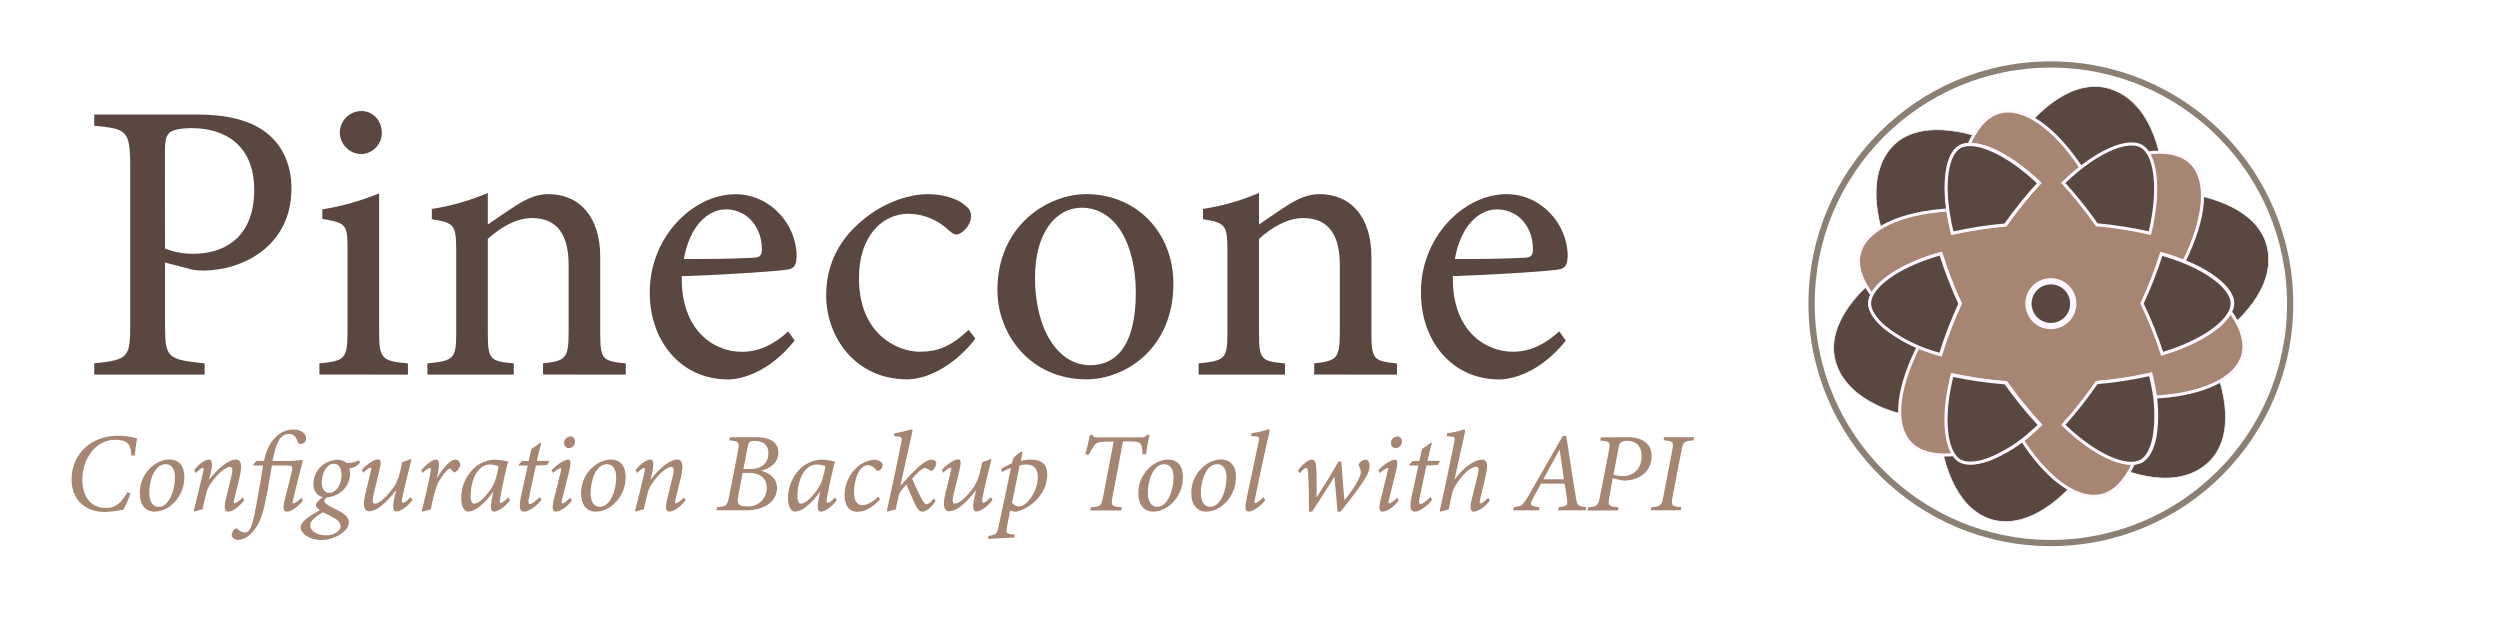
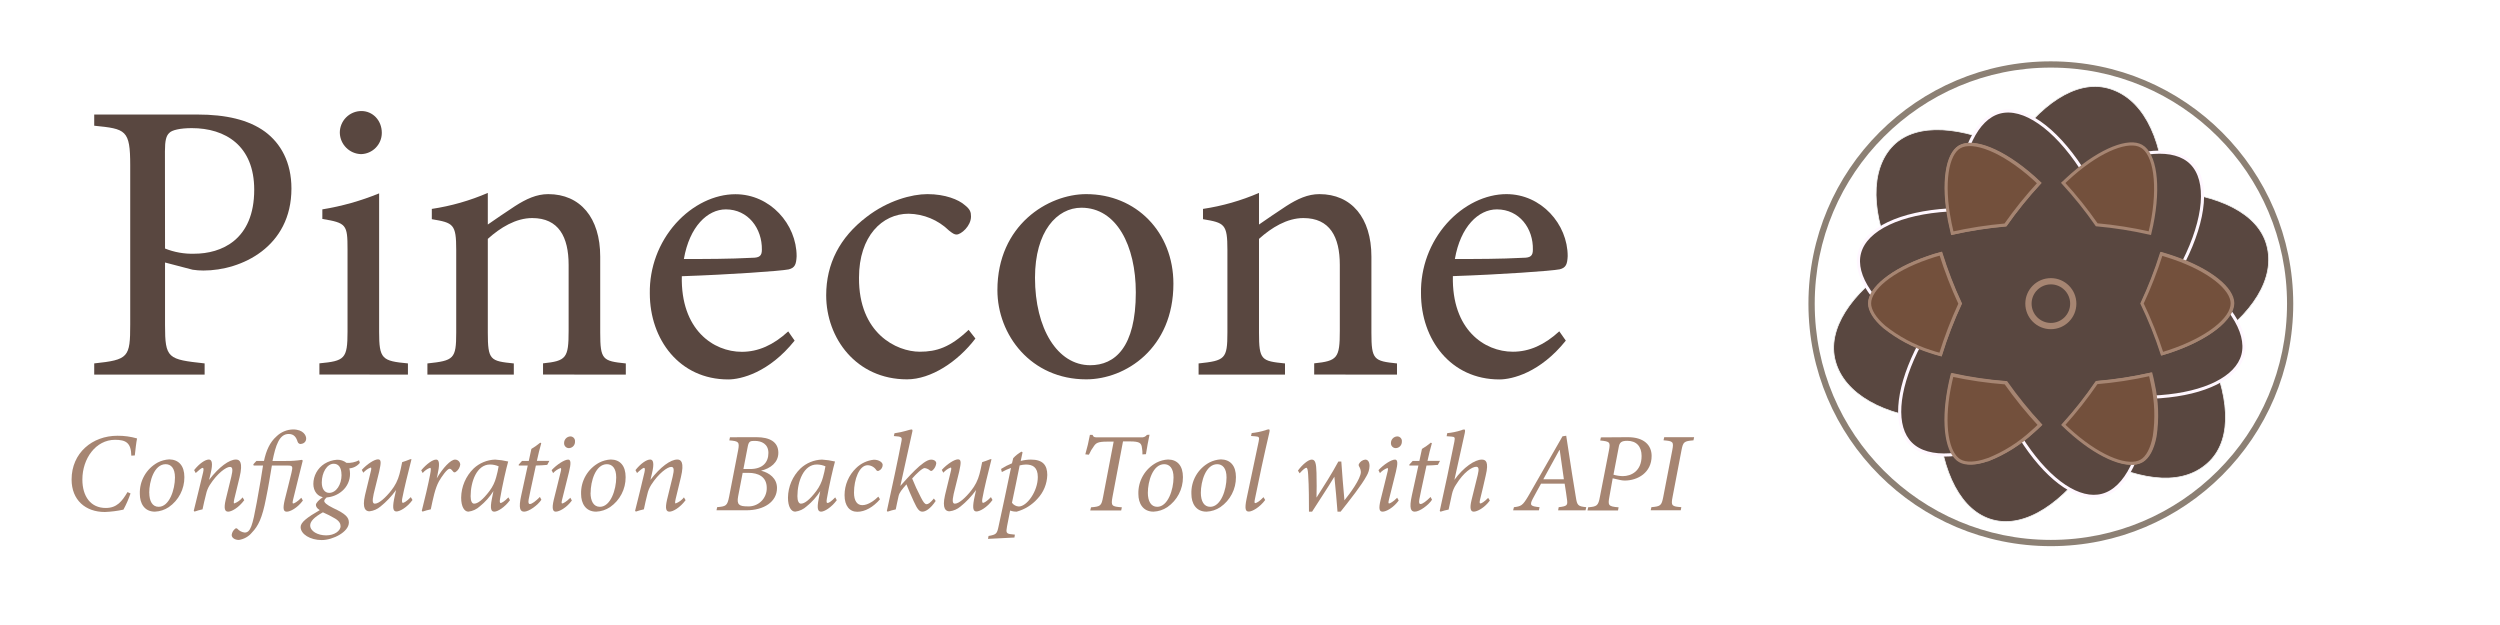
<svg xmlns="http://www.w3.org/2000/svg" viewBox="0 0 800 200">
  <defs>
-     <style>.cls-1{fill:#8c8074;}.cls-2,.cls-4,.cls-5{fill:#594740;}.cls-2{stroke:#f2f2f2;stroke-width:0.25px;}.cls-2,.cls-3,.cls-4{stroke-miterlimit:10;}.cls-3,.cls-7{fill:#a68572;}.cls-3,.cls-4{stroke:#fff7ff;}.cls-6{fill:#fff7ff;}</style>
+     <style>.cls-1{fill:#8c8074;}.cls-2,.cls-3,.cls-6{fill:#594740;}.cls-2{stroke:#f2f2f2;stroke-width:0.25px;}.cls-2,.cls-3,.cls-4{stroke-miterlimit:10;}.cls-3{stroke:#fff7ff;}.cls-4{fill:#73503c;stroke:#a68572;}.cls-5{fill:#a68572;}</style>
  </defs>
  <g id="Layer_7" data-name="Layer 7">
    <path class="cls-1" d="M656.28,21.63A75.57,75.57,0,1,1,580.71,97.2a75.56,75.56,0,0,1,75.57-75.57m0-2A77.57,77.57,0,1,0,733.84,97.2a77.65,77.65,0,0,0-77.56-77.57Z" />
    <path class="cls-2" d="M605.89,46.49c-7.63,7.63-7.31,22.22.43,38-14.16,9.46-21.76,20.92-19,31.06,2.8,10.43,15.3,17.64,32.82,18.82,1.28,17,7.4,29.26,17.55,32,10.43,2.78,22.61-5.38,32.39-20,16.29,8.2,29.21,9,37,1.23,7.45-7.45,6.44-21.38-1.17-37C721.11,100.53,728.2,89,725.36,78.47c-2.73-10.19-15.3-16.26-32.6-17.46-1.08-18.17-7.7-30-18.27-32.82-10.19-2.72-21.73,5.13-31.41,19.52C627.77,40.31,613.32,39.06,605.89,46.49Z" />
    <path class="cls-3" d="M671.3,54.15q-1.93.95-3.81,2c-.49-.82-1-1.62-1.52-2.42-8.43-12.81-18.42-19.93-26.12-17.86-7.38,2-12.23,12.46-13.23,26.92-.1,1.43-.16,2.86-.19,4.29-.95,0-1.9.06-2.86.11-15.3.91-26.46,6-28.52,13.71-2,7.39,4.69,16.82,16.72,24.91,1.19.8,2.41,1.57,3.64,2.31-.82,1.48-1.59,2.94-2.28,4.37-6.19,12.82-7.07,24.08-1.68,29.47,5.56,5.57,17.66,4.63,30.95-1.89,1.07-.53,2.14-1.08,3.18-1.67q1.2,2,2.5,3.92c8,11.76,17.33,18.15,24.69,16.17,7.6-2,12.84-13,13.83-27.75.08-1.16.12-2.37.14-3.6,1.55,0,3.1-.1,4.65-.21,14.19-1.06,24.38-6,26.34-13.31,2-7.6-4.84-17.6-17.14-25.84-.93-.63-1.92-1.25-2.93-1.86q.6-1.09,1.14-2.19c6.89-13.7,8.07-25.91,2.43-31.55-5.41-5.41-16.9-4.37-29.93,2Z" />
    <path class="cls-4" d="M694.17,112.46c-.69.23-1.41.46-2.13.67a127.54,127.54,0,0,0-6.43-16.08,129.42,129.42,0,0,0,6.18-15.85c1.3.37,2.56.77,3.77,1.19,11.75,4,18.92,10,18.92,14.63,0,4.91-7.74,11.28-20.31,15.44ZM689,122.8a45.8,45.8,0,0,1,.62,16.76c-.76,4.07-2.28,6.79-4.16,7.88-4,2.31-12.56-.7-21.79-8.64q-1.59-1.37-3.19-2.91a127,127,0,0,0,10.64-13.51,128.4,128.4,0,0,0,17.2-2.65c.26,1,.49,2.07.68,3.07ZM636.22,147c-3.91,1.38-7,1.42-8.91.33-4-2.31-5.67-11.23-3.4-23.19.27-1.41.58-2.81.93-4.21A127.78,127.78,0,0,0,642,122.45a133,133,0,0,0,10.9,13.46c-.79.76-1.59,1.51-2.42,2.23a45.86,45.86,0,0,1-14.21,8.9ZM617.9,112.43a45.75,45.75,0,0,1-14.8-7.86c-3.15-2.7-4.74-5.38-4.74-7.55,0-4.62,6.89-10.52,18.39-14.53,1.44-.5,2.9-1,4.37-1.37a129.53,129.53,0,0,0,6.18,16A132.91,132.91,0,0,0,621,113.42C620,113.11,618.94,112.79,617.9,112.43ZM624,70.64c-2.38-12.19-.8-21.39,3.19-23.7,4.25-2.46,13.64,1.05,23.54,9.84.63.56,1.27,1.15,1.91,1.76a129.81,129.81,0,0,0-10.82,13.38,131.87,131.87,0,0,0-16.94,2.64c-.33-1.3-.62-2.61-.88-3.92Zm61.28-23.86c4.26,2.45,5.91,12.34,3.24,25.31q-.27,1.26-.57,2.52a130.63,130.63,0,0,0-17-2.68,127.28,127.28,0,0,0-10.73-13.4c1-.91,1.92-1.81,2.92-2.67,9.37-8.16,18.13-11.38,22.12-9.08Z" />
    <path class="cls-4" d="M694,112.54q-1,.34-2.13.66a128.75,128.75,0,0,0-6.43-16.08,129.42,129.42,0,0,0,6.18-15.85c1.29.38,2.55.77,3.77,1.19,11.75,4,18.92,10,18.92,14.63,0,4.91-7.74,11.28-20.31,15.45Zm-5.22,10.33a45.77,45.77,0,0,1,.61,16.76c-.75,4.07-2.27,6.79-4.15,7.88-4,2.32-12.56-.69-21.79-8.64q-1.59-1.37-3.19-2.91a128.29,128.29,0,0,0,10.64-13.51,126.81,126.81,0,0,0,17.2-2.65c.25,1,.48,2.07.68,3.07Zm-52.73,24.24c-3.91,1.38-7,1.42-8.91.34-4-2.31-5.67-11.23-3.4-23.19.27-1.42.58-2.82.93-4.22a127.78,127.78,0,0,0,17.11,2.48A130.61,130.61,0,0,0,652.71,136c-.79.77-1.59,1.51-2.42,2.23a46,46,0,0,1-14.21,8.9Zm-18.32-34.6A46.11,46.11,0,0,1,603,104.64c-3.15-2.7-4.74-5.37-4.74-7.55,0-4.62,6.9-10.52,18.39-14.53,1.45-.5,2.9-1,4.37-1.37a130.63,130.63,0,0,0,6.19,16,131.31,131.31,0,0,0-6.26,16.27C619.84,113.19,618.8,112.86,617.76,112.51Zm6.14-41.79c-2.38-12.2-.8-21.4,3.19-23.71,4.25-2.45,13.64,1.05,23.54,9.84.63.56,1.27,1.15,1.9,1.76A128.85,128.85,0,0,0,641.72,72a132.35,132.35,0,0,0-17,2.63c-.32-1.3-.61-2.6-.87-3.91Z" />
-     <circle class="cls-5" cx="656.28" cy="97.2" r="7.17" />
-     <path class="cls-6" d="M656.28,91a6.17,6.17,0,1,1-6.17,6.17A6.17,6.17,0,0,1,656.28,91m0-2a8.17,8.17,0,1,0,8.16,8.17A8.17,8.17,0,0,0,656.28,89Z" />
-     <path class="cls-5" d="M63.17,36.65c9.09,0,16.39,1.66,21.64,5.5,5,3.71,8.45,9.73,8.45,18.18,0,18.69-16,26.24-28.16,26.24a22.21,22.21,0,0,1-3.46-.26L52.81,84v20c0,10.75.89,11,12.67,12.29v3.58H30.15v-3.58c11-1.16,11.52-1.93,11.52-12.55V52.9c0-11.39-1.41-11.65-11.52-12.67V36.65ZM52.81,79.53a23.18,23.18,0,0,0,9.34,1.66c8.58,0,19.2-4.35,19.2-20.48,0-14.08-9.21-19.71-20-19.71-3.71,0-6.4.64-7.17,1.53-1,.9-1.4,2.44-1.4,5.89Z" />
-     <path class="cls-5" d="M102.21,119.85v-3.58c8.07-.77,9-1.41,9-10.12V79.78c0-7.93-.38-8.44-8.06-9.72V67a83.35,83.35,0,0,0,18.17-5.12v44.29c0,8.71.9,9.35,9.22,10.12v3.58Zm13.31-70.53a7,7,0,0,1-6.78-6.79,6.92,6.92,0,0,1,6.91-7c3.59,0,6.53,2.95,6.53,7A6.8,6.8,0,0,1,115.52,49.32Z" />
-     <path class="cls-5" d="M173.77,119.85v-3.58c7.42-.77,8.19-1.67,8.19-10.37V84.78c0-9-3.2-15-11.65-15-5.25,0-10.24,3.07-14.21,6.66v30c0,8.83.77,9.09,8.32,9.86v3.58H136.77v-3.58c8.45-.9,9.22-1.41,9.22-9.86V80c0-8.32-.9-8.7-7.81-9.86V66.85a72.2,72.2,0,0,0,17.92-5.12V71.85c2.56-1.79,5.38-3.71,8.7-5.89,3.59-2.31,6.92-3.84,10.63-3.84,10.24,0,16.64,7.55,16.64,20v24.32c0,8.7.77,9.09,8.19,9.86v3.58Z" />
-     <path class="cls-5" d="M254.28,109c-8.2,10.24-17.16,12.42-21.25,12.42-15.62,0-25.09-12.81-25.09-27.53a32.88,32.88,0,0,1,8.32-22.4c5.38-6,12.42-9.34,19.07-9.34,11.14,0,19.59,9.6,19.59,19.84-.13,2.56-.51,3.71-2.56,4.22-2.56.52-19,1.67-34.18,2.18-.38,17.15,10.11,24.19,19.2,24.19,5.25,0,10.11-2.17,14.85-6.53Zm-22-42c-5.89,0-11.65,5.51-13.44,15.88,7.17,0,14.34,0,21.89-.39,2.3,0,3.07-.64,3.07-2.56C243.91,73.13,239.43,67,232.26,67Z" />
-     <path class="cls-5" d="M312.13,108.33c-5.63,7.42-14.21,13.06-21.89,13.06-16.25,0-25.86-13.19-25.86-26.89,0-10.11,4.36-18.56,12.93-25.08,6.79-5.25,14.47-7.3,19.46-7.3,5.76,0,10,1.79,11.9,3.46,1.8,1.4,2.05,2.3,2.05,3.71,0,3.07-3.2,5.76-4.61,5.76-.64,0-1.15-.26-2.43-1.28a19,19,0,0,0-12.93-5.38c-8.44,0-15.87,7.17-15.87,20.48-.13,17.8,12,23.68,19.46,23.68,5.37,0,9.73-1.41,15.62-7Z" />
-     <path class="cls-5" d="M347.58,62.12c16,0,27.91,12.16,27.91,28.67,0,20.74-15.36,30.6-27.91,30.6-17.66,0-28.41-14.21-28.41-28.55C319.17,72,335.42,62.12,347.58,62.12Zm-1.53,4.35c-7.81,0-14.85,7.55-14.85,22.4,0,16.26,7.17,28,17.67,28,7.93,0,14.59-5.77,14.59-23.3C363.46,78.63,357.31,66.47,346.05,66.47Z" />
-     <path class="cls-5" d="M420.54,119.85v-3.58c7.43-.77,8.2-1.67,8.2-10.37V84.78c0-9-3.2-15-11.65-15-5.25,0-10.24,3.07-14.21,6.66v30c0,8.83.77,9.09,8.32,9.86v3.58H383.55v-3.58c8.45-.9,9.22-1.41,9.22-9.86V80c0-8.32-.9-8.7-7.81-9.86V66.85a72.2,72.2,0,0,0,17.92-5.12V71.85c2.56-1.79,5.38-3.71,8.7-5.89,3.59-2.31,6.92-3.84,10.63-3.84,10.24,0,16.64,7.55,16.64,20v24.32c0,8.7.77,9.09,8.19,9.86v3.58Z" />
-     <path class="cls-5" d="M501.06,109c-8.2,10.24-17.16,12.42-21.25,12.42-15.62,0-25.09-12.81-25.09-27.53A32.88,32.88,0,0,1,463,71.46c5.38-6,12.42-9.34,19.07-9.34,11.14,0,19.59,9.6,19.59,19.84-.13,2.56-.52,3.71-2.56,4.22-2.56.52-18.95,1.67-34.18,2.18-.38,17.15,10.11,24.19,19.2,24.19,5.25,0,10.11-2.17,14.85-6.53ZM479,67c-5.89,0-11.65,5.51-13.44,15.88,7.17,0,14.34,0,21.89-.39,2.3,0,3.07-.64,3.07-2.56C490.69,73.13,486.21,67,479,67Z" />
-     <path class="cls-7" d="M41.77,157.9a33.62,33.62,0,0,1-2.27,5.18,34,34,0,0,1-5.94.76c-6.19,0-10.65-3.81-10.65-10.4,0-8.5,6.62-14,14.68-14a21.8,21.8,0,0,1,6.27.86c-.26,1.23-.54,3.64-.72,5.44l-1.12.07c-.07-4.21-1.84-5.07-5.22-5.07-6.15,0-10.44,6-10.44,12.7,0,5.44,2.67,9.11,7.49,9.11,3.53,0,5.18-2.09,6.95-5.08Z" />
-     <path class="cls-7" d="M59,152.68a11.56,11.56,0,0,1-5,9.61,8.67,8.67,0,0,1-4.43,1.44c-3.42,0-4.82-2.73-4.82-5.61A11,11,0,0,1,50.48,148a9.11,9.11,0,0,1,3.71-1C57.21,147.07,59,149.05,59,152.68Zm-11.23,5c0,2.7,1,4.5,3,4.5,3.42,0,5.22-5.51,5.22-9.39,0-3-1.29-4.25-3-4.25C49.33,148.58,47.75,154,47.75,157.72Z" />
-     <path class="cls-7" d="M78.16,160.06c-1.9,2.52-4.1,3.67-5.14,3.67s-1.48-.86-.8-3.81c.65-2.56,1.26-5.11,1.8-7.38s.44-3.13-.46-3.13c-1.19,0-4,2-6.41,5.76a8.93,8.93,0,0,0-1.22,3c-.36,1.4-.83,3.35-1.12,4.82a19,19,0,0,0-2.56.72l-.25-.25c1-3.92,2-8.31,3-12.31.26-1.12.11-1.44-.18-1.44s-1.29.79-2.19,1.66l-.51-.94c1.66-2.09,3.53-3.38,4.72-3.38,1,0,1.33,1.26.58,4.39l-.51,2.12c3.2-4.17,6.44-6.51,8.6-6.51,1.19,0,2.31.82,1.16,5.65-.47,2-1.16,4.75-1.7,7-.21,1-.21,1.4,0,1.4a6,6,0,0,0,2.66-1.94Z" />
-     <path class="cls-7" d="M84.47,147.5c.72-3.38,1.9-6,4-7.85a7.81,7.81,0,0,1,5.29-2.23c3.35,0,4.21,2,4.21,2.84A1.66,1.66,0,0,1,96.6,142a1,1,0,0,1-1.37-.65c-.43-1.4-1.15-2.48-2.85-2.48-3,0-4.17,3.6-5.18,8.64h4.28a30.72,30.72,0,0,0,5.15-.36l.25.25c-.68,2.59-2.41,9.79-3.06,12.35-.25,1-.25,1.37,0,1.37s1.34-.51,2.6-1.84l.5.9c-1.8,2.41-4.07,3.56-5.15,3.56s-1.33-.93-.65-3.81c.58-2.38,1.48-5.76,2.16-8.68.47-1.94.33-2.27-1-2.27H87c-.69,4-1,6.27-1.88,10.52-1.22,6.37-2.52,8.85-4.46,10.87a6.68,6.68,0,0,1-4.21,2.41c-1.33,0-2.31-.69-2.31-1.59a2.92,2.92,0,0,1,1.12-2,.49.49,0,0,1,.68,0,3.8,3.8,0,0,0,2.34,1.23c1.91,0,2.52-2.23,3.89-9.68,1-5.48,1.59-9,2-11.78h-3l-.11-.39,1-1.08Z" />
-     <path class="cls-7" d="M104.7,159c-.58.54-.94.89-.94,1.33s.72,1.22,2.88,2.26c4,1.84,5,3,5,4.61,0,3-5.08,5.62-8.71,5.62s-6.73-1.87-6.73-4.18c0-1.51,2.12-3.09,6.12-5.4-.94-.57-1.26-1.22-1.23-1.73s.87-1.58,2.49-2.59Zm4.28,9.39c0-.76-.32-1.58-1.73-2.45a35.92,35.92,0,0,0-3.92-2c-2.84,1.58-4.07,2.92-4.07,4.18,0,1.87,2.41,3.2,5.11,3.2S109,169.82,109,168.34Zm-8.71-13.5a7.7,7.7,0,0,1,3.56-6.48,8.58,8.58,0,0,1,4-1.29,4.69,4.69,0,0,1,3.06,1,7.81,7.81,0,0,0,4-.83l.26.83a4.84,4.84,0,0,1-3.35,1.76,7.37,7.37,0,0,1,.21,1.66,7.2,7.2,0,0,1-2.52,5.58,8.56,8.56,0,0,1-5.43,2.08C101.57,159.09,100.27,157.11,100.27,154.84Zm9-3c0-2.23-.9-3.49-2.48-3.49-2.12,0-3.82,2.77-3.82,6,0,2.16,1,3.32,2.38,3.32C107.58,157.69,109.3,155.13,109.3,151.89Z" />
-     <path class="cls-7" d="M132,160c-1.77,2.44-4.11,3.67-5.11,3.67s-1.37-.87-.8-3.86c.29-1.36.47-2.15.65-3a26.64,26.64,0,0,1-5,5.29,6.59,6.59,0,0,1-3.49,1.52c-1.16,0-2.45-.76-1.44-5.19.54-2.23,1.18-4.89,1.8-7.41.28-1.08.25-1.41,0-1.41a5.9,5.9,0,0,0-2.34,1.66l-.5-.9c1.73-1.91,4.06-3.38,5.18-3.38s1,1.11.4,3.88c-.62,2.38-1.26,5-1.77,7.17-.54,2.45-.32,3.13.4,3.13,1.26,0,3.38-1.87,5.22-4.21a14,14,0,0,0,2.63-5.22c.21-.83.57-2.31.86-3.85.72-.22,1.84-.62,2.59-.94h.4c-1.08,4.18-2.41,9.65-3,12.74-.11.87,0,1.23.25,1.23s1.19-.43,2.52-1.84Z" />
-     <path class="cls-7" d="M134.79,150.49c1.8-2.13,3.71-3.42,4.75-3.42,1.23,0,1.12,1.9.44,5l-.22,1c1.94-3.31,4.43-6,5.87-6a1.67,1.67,0,0,1,1.65,1.62,3.39,3.39,0,0,1-1.4,2.3c-.32.22-.61.22-.79,0-.4-.43-.76-1-1.19-1-.83,0-2.59,2.55-3.42,4-1.26,2.27-1.91,5.58-2.63,9a21.58,21.58,0,0,0-2.63.72l-.25-.25c.87-3.31,2.13-8.78,2.63-11.41.4-2,.29-2.34,0-2.34a5.42,5.42,0,0,0-2.34,1.66Z" />
-     <path class="cls-7" d="M163.19,160.06c-1.76,2.38-4,3.67-5,3.67s-1.44-.82-.79-4.1l.5-2.48a19.92,19.92,0,0,1-4.32,4.85,6.57,6.57,0,0,1-3.7,1.73c-1.26,0-2.31-1.55-2.31-4.46a13.28,13.28,0,0,1,4-9.36,10.54,10.54,0,0,1,6.87-2.84,24.31,24.31,0,0,1,4.18.61c-.65,2.27-1.91,7.81-2.59,11.88-.18,1-.11,1.4.18,1.4s1.19-.47,2.48-1.8Zm-6.51-3a12.6,12.6,0,0,0,2.09-4.32,31.88,31.88,0,0,0,.79-3.52,7.05,7.05,0,0,0-2.74-.58c-4.24,0-6.22,5.47-6.22,10.15,0,1.44.39,2.38,1.11,2.38C152.83,161.18,154.41,160.06,156.68,157.07Z" />
-     <path class="cls-7" d="M175.11,148.76c-.72.07-2.55.21-3.63.21-1.62,7.49-2.13,9.8-2.31,10.87s0,1.45.36,1.45c.72,0,1.91-.94,3.24-2.27l.47.9c-1.15,1.76-4,3.81-5.51,3.81-1.26,0-1.87-1-.93-5.22l2.08-9.54H166v-.32l1.05-1.15h2.16l.83-3.85a22.29,22.29,0,0,0,2.84-2l.32.18c-.43,1.44-1,3.78-1.4,5.65h4Z" />
-     <path class="cls-7" d="M183,160.17c-1.8,2.41-4.07,3.56-5.15,3.56-.93,0-1.33-.93-.64-3.81.57-2.38,1.58-6.23,2.26-9.15.15-.68.11-1-.1-1a6.27,6.27,0,0,0-2.38,1.62l-.47-.94c1.69-1.84,4.14-3.38,5.29-3.38.9,0,.94,1.22.29,3.88s-1.55,6.23-2.19,8.79c-.26,1-.26,1.37,0,1.37s1.33-.51,2.59-1.84Zm1-18.86a2,2,0,0,1-1.91,2.09,1.54,1.54,0,0,1-1.58-1.62,2.1,2.1,0,0,1,2-2.13A1.49,1.49,0,0,1,184,141.31Z" />
-     <path class="cls-7" d="M200.2,152.68a11.53,11.53,0,0,1-5,9.61,8.64,8.64,0,0,1-4.43,1.44c-3.42,0-4.82-2.73-4.82-5.61a11,11,0,0,1,5.8-10.08,9.06,9.06,0,0,1,3.7-1C198.44,147.07,200.2,149.05,200.2,152.68Zm-11.23,5c0,2.7,1,4.5,3,4.5,3.42,0,5.22-5.51,5.22-9.39,0-3-1.3-4.25-3-4.25C190.56,148.58,189,154,189,157.72Z" />
-     <path class="cls-7" d="M219.39,160.06c-1.91,2.52-4.1,3.67-5.15,3.67s-1.47-.86-.79-3.81c.65-2.56,1.26-5.11,1.8-7.38s.43-3.13-.47-3.13c-1.19,0-4,2-6.41,5.76a9.36,9.36,0,0,0-1.22,3c-.36,1.4-.83,3.35-1.11,4.82a18.54,18.54,0,0,0-2.56.72l-.25-.25c1-3.92,2.05-8.31,3-12.31.25-1.12.11-1.44-.18-1.44s-1.3.79-2.2,1.66l-.5-.94c1.66-2.09,3.53-3.38,4.72-3.38,1,0,1.33,1.26.57,4.39l-.5,2.12c3.2-4.17,6.44-6.51,8.6-6.51,1.19,0,2.3.82,1.15,5.65-.47,2-1.15,4.75-1.69,7-.22,1-.22,1.4,0,1.4a6,6,0,0,0,2.66-1.94Z" />
-     <path class="cls-7" d="M242.07,139.9c4.21,0,7,1.48,7,5,0,3.06-2.48,5-5.54,5.72,2.66.65,5.11,2.45,5.11,5.54,0,4.43-4.21,7.13-9.79,7.13h-9.57l.21-1c2.84-.25,3.24-.43,3.82-3.31l2.91-15c.47-2.59.11-2.81-2.84-3.06l.21-1Zm-5.87,18.94c-.5,2.66.36,3.2,3,3.2a5.8,5.8,0,0,0,6.16-5.9c0-3.64-2.78-4.83-5.87-4.83h-1.84Zm3.82-8.75c4.14,0,5.87-2.23,5.87-5.15s-2.27-3.85-4.29-3.85c-1.44,0-2,0-2.34,1.91l-1.37,7.09Z" />
-     <path class="cls-7" d="M267.77,160.06c-1.76,2.38-4,3.67-5,3.67s-1.44-.82-.79-4.1l.5-2.48a19.92,19.92,0,0,1-4.32,4.85,6.57,6.57,0,0,1-3.71,1.73c-1.26,0-2.3-1.55-2.3-4.46a13.28,13.28,0,0,1,4-9.36,10.54,10.54,0,0,1,6.87-2.84,24.31,24.31,0,0,1,4.18.61c-.65,2.27-1.91,7.81-2.6,11.88-.17,1-.1,1.4.18,1.4.44,0,1.19-.47,2.49-1.8Zm-6.51-3a12.79,12.79,0,0,0,2.09-4.32,31.88,31.88,0,0,0,.79-3.52,7.1,7.1,0,0,0-2.74-.58c-4.25,0-6.23,5.47-6.23,10.15,0,1.44.4,2.38,1.12,2.38C257.41,161.18,259,160.06,261.26,157.07Z" />
-     <path class="cls-7" d="M281.6,159.77c-2.2,2.52-4.79,4-7.27,4s-4.07-1.9-4.07-5.32a12,12,0,0,1,3.67-8.64,9.49,9.49,0,0,1,5.72-2.7c1.59,0,2.78.82,2.81,1.65a2.06,2.06,0,0,1-1.22,1.87.61.61,0,0,1-.83-.21,3.41,3.41,0,0,0-2.74-1.55c-2.73,0-4.39,4.54-4.39,8.78,0,2.63,1,4,2.67,4,1.9,0,4-1.62,5.11-2.73Z" />
-     <path class="cls-7" d="M299.42,160.31c-1.77,2.63-3.32,3.42-4.25,3.42s-1.58-.65-2.81-3.38c-.83-1.84-1.65-3.71-2.3-5.36-1.48,1.69-2.27,2.62-2.52,3.78-.4,1.65-.58,2.77-.9,4.24a19,19,0,0,0-2.59.72l-.26-.21c1.52-6.91,3.75-17.32,4.68-22.32.22-1.26.18-1.51-2.44-1.66l.21-.9c2.92-.39,4.93-1.22,5.4-1.22s.4.36.22,1.08c-1.08,4.75-2.52,11.45-3.75,17,2-2.2,7.24-8.42,9.83-8.42,1,0,1.66.5,1.66,1.18a3.54,3.54,0,0,1-1.08,2.16c-.4.33-.58.36-.9.15a3.25,3.25,0,0,0-1.73-.79c-.79,0-2.84,2-4,3.34a64.66,64.66,0,0,0,2.77,6c.79,1.58,1.3,2.23,1.84,2.23s1.22-.47,2.34-1.83Z" />
-     <path class="cls-7" d="M317.6,160c-1.77,2.44-4.11,3.67-5.11,3.67s-1.37-.87-.8-3.86c.29-1.36.47-2.15.65-3a26.64,26.64,0,0,1-5,5.29,6.59,6.59,0,0,1-3.49,1.52c-1.16,0-2.45-.76-1.44-5.19l1.8-7.41c.28-1.08.25-1.41,0-1.41a5.9,5.9,0,0,0-2.34,1.66l-.5-.9c1.73-1.91,4.07-3.38,5.18-3.38s1,1.11.4,3.88c-.62,2.38-1.26,5-1.77,7.17-.54,2.45-.32,3.13.4,3.13,1.26,0,3.38-1.87,5.22-4.21a14,14,0,0,0,2.63-5.22c.21-.83.57-2.31.86-3.85.72-.22,1.84-.62,2.59-.94h.4c-1.08,4.18-2.41,9.65-2.95,12.74-.11.87,0,1.23.25,1.23s1.19-.43,2.52-1.84Z" />
-     <path class="cls-7" d="M326.63,147.5a13,13,0,0,1,3.28-.43c3.78,0,5.22,1.76,5.22,4.93a11.53,11.53,0,0,1-3.1,7.56,13.83,13.83,0,0,1-6.69,4.17,5.61,5.61,0,0,1-2.09-.36l-1,5.08c-.39,2-.25,2.37,1.51,2.52l1,.11-.14.93-8.46.43.18-.93c2.45-.43,2.7-.72,3.17-2.92,1.36-6.3,2.73-12.67,4-18.86a20.5,20.5,0,0,0-2.92,1.33l-.25-1a20.82,20.82,0,0,1,3.49-1.8l.4-1.65a10.58,10.58,0,0,1,2.66-2.09l.33.22Zm-2.8,13.39a2.89,2.89,0,0,0,2.19,1.19c2.56,0,6.08-4.83,6.08-9.43,0-3.17-1.69-4-3.81-4a8.24,8.24,0,0,0-2,.29C325.59,152.5,324.58,157.29,323.83,160.89Z" />
-     <path class="cls-7" d="M367.85,139.11c-.39,1.66-.83,4.29-1.15,6.23l-1.12.07a9.57,9.57,0,0,0-.14-2c-.18-1.58-.61-2.16-3.89-2.16h-2.19L356,159c-.54,2.91-.25,3.09,3,3.34l-.22,1h-9.9l.25-1c3.06-.25,3.32-.46,3.86-3.34l3.38-17.68h-2.16c-2.88,0-3.49.47-4.14,1.41a14,14,0,0,0-1.62,2.77l-1.15-.11a62.65,62.65,0,0,0,1.47-6.23h.83c.36.83.76.79,1.73.79h13.82a2,2,0,0,0,1.87-.79Z" />
-     <path class="cls-7" d="M378.54,152.68a11.55,11.55,0,0,1-5,9.61,8.67,8.67,0,0,1-4.43,1.44c-3.42,0-4.83-2.73-4.83-5.61a11,11,0,0,1,5.8-10.08,9.11,9.11,0,0,1,3.71-1C376.78,147.07,378.54,149.05,378.54,152.68Zm-11.23,5c0,2.7,1,4.5,3,4.5,3.42,0,5.22-5.51,5.22-9.39,0-3-1.29-4.25-3-4.25C368.9,148.58,367.31,154,367.31,157.72Z" />
-     <path class="cls-7" d="M395.5,152.68a11.53,11.53,0,0,1-5,9.61,8.64,8.64,0,0,1-4.43,1.44c-3.42,0-4.82-2.73-4.82-5.61A10.94,10.94,0,0,1,387,148a9.06,9.06,0,0,1,3.7-1C393.74,147.07,395.5,149.05,395.5,152.68Zm-11.23,5c0,2.7,1,4.5,3,4.5,3.42,0,5.22-5.51,5.22-9.39,0-3-1.3-4.25-3-4.25C385.85,148.58,384.27,154,384.27,157.72Z" />
-     <path class="cls-7" d="M404.86,160c-1.8,2.41-4.18,3.7-5.22,3.7s-1.44-.72-.72-4.17c1.3-6.16,2.7-12.67,3.85-18.22.29-1.44.18-1.58-1.11-1.69-.4,0-1.05-.11-1.33-.11l.21-.93a23.4,23.4,0,0,0,4.39-.9,3,3,0,0,1,1.08-.29c.33,0,.33.32.15,1.15-1.62,6.91-3.39,15.12-4.58,21.13-.21,1-.18,1.33.11,1.33s1.33-.5,2.63-1.91Z" />
-     <path class="cls-7" d="M415.34,150.59c1.33-1.83,3.27-3.52,4.42-3.52s1.44,1.22,1.52,4.28c.07,2.63.07,5.9,0,7.88,2.27-3.56,4.9-7.63,7-11.55h.94c.25,3.85.64,8.39,1,12.42,1.73-2.13,5.22-6.84,5.26-9.07a3.88,3.88,0,0,0-.54-1.73.87.87,0,0,1-.11-.79,2.68,2.68,0,0,1,2.05-1.44c.9,0,1.37.82,1.37,2.05a6.55,6.55,0,0,1-.94,3.17c-1.62,3-5.33,7.66-8.31,11.44h-1c-.25-3.13-.61-7.59-1-11.19-2.34,3.92-5.18,8.06-7.13,11.19h-1c0-2.88,0-8.06-.26-11.88-.1-1.47-.25-2.16-.57-2.16s-1,.47-2.16,1.77Z" />
-     <path class="cls-7" d="M447.59,160.17c-1.8,2.41-4.07,3.56-5.15,3.56s-1.33-.93-.64-3.81c.57-2.38,1.58-6.23,2.26-9.15.15-.68.11-1-.1-1a6.27,6.27,0,0,0-2.38,1.62l-.47-.94c1.69-1.84,4.14-3.38,5.29-3.38.9,0,.94,1.22.29,3.88s-1.55,6.23-2.19,8.79c-.26,1-.26,1.37,0,1.37s1.33-.51,2.59-1.84Zm1-18.86a2,2,0,0,1-1.91,2.09,1.54,1.54,0,0,1-1.58-1.62,2.1,2.1,0,0,1,2-2.13A1.49,1.49,0,0,1,448.6,141.31Z" />
-     <path class="cls-7" d="M460.12,148.76c-.72.07-2.56.21-3.64.21-1.62,7.49-2.12,9.8-2.3,10.87s0,1.45.36,1.45c.72,0,1.91-.94,3.24-2.27l.47.9c-1.16,1.76-4,3.81-5.51,3.81-1.26,0-1.87-1-.94-5.22l2.09-9.54H451v-.32l1.05-1.15h2.15l.83-3.85a21.64,21.64,0,0,0,2.85-2l.32.18c-.43,1.44-1,3.78-1.4,5.65h4Z" />
-     <path class="cls-7" d="M463.11,138.61a21.81,21.81,0,0,0,4.43-.9,2.78,2.78,0,0,1,1-.29c.29,0,.36.36.18,1.19-1,4.6-2.3,10.33-3.31,14.94,2.88-4,6.52-6.48,8.75-6.48,1.22,0,2.37.57,1.26,5.14-.51,2.24-1.19,5.26-1.77,7.53-.25,1-.21,1.37.08,1.37s1.18-.44,2.48-1.8l.54.86c-1.76,2.41-4.1,3.56-5.15,3.56s-1.33-1.11-.72-3.67,1.41-5.69,2-8.1c.51-2.05.22-2.59-.5-2.59-1.33,0-4,1.73-6.44,5.69a8.85,8.85,0,0,0-1.3,3c-.33,1.44-.79,3.56-1.08,5a20.53,20.53,0,0,0-2.59.68l-.25-.25c1.54-6.95,3.42-15.73,4.68-22.17.28-1.48.07-1.51-1-1.62-.4,0-1.19-.11-1.48-.11Z" />
-     <path class="cls-7" d="M507.38,163.3H498.6l.18-1c2.59-.29,2.88-.61,2.7-2.16s-.47-3.27-.79-5.36h-7.56c-.61,1.15-1.84,3.24-2.66,4.86-1.12,2.12-.58,2.37,2.19,2.66l-.21,1H484.2l.26-1c2.3-.29,2.77-.5,4.53-3.45L500,139.62l1.19-.18c1.58,10.58,2.38,15.4,3.1,19.76.39,2.52.68,2.84,3.31,3.09ZM499.11,144H499c-1.83,3.35-3.67,6.62-5.14,9.36h6.58Z" />
-     <path class="cls-7" d="M520.92,139.9c5.22,0,7.6,2.6,7.6,6,0,5.33-4.43,7.88-8.64,7.88a7.25,7.25,0,0,1-1.44-.18l-2.38-.54L515,159c-.5,2.69-.36,3.09,2.95,3.34l-.18,1H508l.21-1c2.81-.25,3.24-.46,3.78-3.45l2.85-14.62c.54-2.8.36-3-2.77-3.31l.21-1Zm-4.61,12a11.16,11.16,0,0,0,3,.46c2.59,0,6-1.54,6-6.44,0-3.06-1.66-4.86-4.57-4.86-1.88,0-2.49.51-2.74,2Z" />
-     <path class="cls-7" d="M541.91,140.91c-3,.25-3.31.47-3.82,3.1l-2.88,15.08c-.54,2.74-.21,3,2.81,3.2l-.18,1h-9.61l.22-1c2.91-.25,3.24-.5,3.78-3.2L535.14,144c.51-2.67.22-2.85-2.81-3.1l.22-1h9.57Z" />
+     <path class="cls-5" d="M656.28,91a6.17,6.17,0,1,1-6.17,6.17A6.17,6.17,0,0,1,656.28,91m0-2a8.17,8.17,0,1,0,8.16,8.17A8.17,8.17,0,0,0,656.28,89Z" />
+     <path class="cls-6" d="M63.17,36.65c9.09,0,16.39,1.66,21.64,5.5,5,3.71,8.45,9.73,8.45,18.18,0,18.69-16,26.24-28.16,26.24a22.21,22.21,0,0,1-3.46-.26L52.81,84v20c0,10.75.89,11,12.67,12.29v3.58H30.15v-3.58c11-1.16,11.52-1.93,11.52-12.55V52.9c0-11.39-1.41-11.65-11.52-12.67V36.65ZM52.81,79.53a23.18,23.18,0,0,0,9.34,1.66c8.58,0,19.2-4.35,19.2-20.48,0-14.08-9.21-19.71-20-19.71-3.71,0-6.4.64-7.17,1.53-1,.9-1.4,2.44-1.4,5.89Z" />
+     <path class="cls-6" d="M102.21,119.85v-3.58c8.07-.77,9-1.41,9-10.12V79.78c0-7.93-.38-8.44-8.06-9.72V67a83.35,83.35,0,0,0,18.17-5.12v44.29c0,8.71.9,9.35,9.22,10.12v3.58Zm13.31-70.53a7,7,0,0,1-6.78-6.79,6.92,6.92,0,0,1,6.91-7c3.59,0,6.53,2.95,6.53,7A6.8,6.8,0,0,1,115.52,49.32Z" />
+     <path class="cls-6" d="M173.77,119.85v-3.58c7.42-.77,8.19-1.67,8.19-10.37V84.78c0-9-3.2-15-11.65-15-5.25,0-10.24,3.07-14.21,6.66v30c0,8.83.77,9.09,8.32,9.86v3.58H136.77v-3.58c8.45-.9,9.22-1.41,9.22-9.86V80c0-8.32-.9-8.7-7.81-9.86V66.85a72.2,72.2,0,0,0,17.92-5.12V71.85c2.56-1.79,5.38-3.71,8.7-5.89,3.59-2.31,6.92-3.84,10.63-3.84,10.24,0,16.64,7.55,16.64,20v24.32c0,8.7.77,9.09,8.19,9.86v3.58Z" />
+     <path class="cls-6" d="M254.28,109c-8.2,10.24-17.16,12.42-21.25,12.42-15.62,0-25.09-12.81-25.09-27.53a32.88,32.88,0,0,1,8.32-22.4c5.38-6,12.42-9.34,19.07-9.34,11.14,0,19.59,9.6,19.59,19.84-.13,2.56-.51,3.71-2.56,4.22-2.56.52-19,1.67-34.18,2.18-.38,17.15,10.11,24.19,19.2,24.19,5.25,0,10.11-2.17,14.85-6.53Zm-22-42c-5.89,0-11.65,5.51-13.44,15.88,7.17,0,14.34,0,21.89-.39,2.3,0,3.07-.64,3.07-2.56C243.91,73.13,239.43,67,232.26,67Z" />
+     <path class="cls-6" d="M312.13,108.33c-5.63,7.42-14.21,13.06-21.89,13.06-16.25,0-25.86-13.19-25.86-26.89,0-10.11,4.36-18.56,12.93-25.08,6.79-5.25,14.47-7.3,19.46-7.3,5.76,0,10,1.79,11.9,3.46,1.8,1.4,2.05,2.3,2.05,3.71,0,3.07-3.2,5.76-4.61,5.76-.64,0-1.15-.26-2.43-1.28a19,19,0,0,0-12.93-5.38c-8.44,0-15.87,7.17-15.87,20.48-.13,17.8,12,23.68,19.46,23.68,5.37,0,9.73-1.41,15.62-7Z" />
+     <path class="cls-6" d="M347.58,62.12c16,0,27.91,12.16,27.91,28.67,0,20.74-15.36,30.6-27.91,30.6-17.66,0-28.41-14.21-28.41-28.55C319.17,72,335.42,62.12,347.58,62.12Zm-1.53,4.35c-7.81,0-14.85,7.55-14.85,22.4,0,16.26,7.17,28,17.67,28,7.93,0,14.59-5.77,14.59-23.3C363.46,78.63,357.31,66.47,346.05,66.47Z" />
+     <path class="cls-6" d="M420.54,119.85v-3.58c7.43-.77,8.2-1.67,8.2-10.37V84.78c0-9-3.2-15-11.65-15-5.25,0-10.24,3.07-14.21,6.66v30c0,8.83.77,9.09,8.32,9.86v3.58H383.55v-3.58c8.45-.9,9.22-1.41,9.22-9.86V80c0-8.32-.9-8.7-7.81-9.86V66.85a72.2,72.2,0,0,0,17.92-5.12V71.85c2.56-1.79,5.38-3.71,8.7-5.89,3.59-2.31,6.92-3.84,10.63-3.84,10.24,0,16.64,7.55,16.64,20v24.32c0,8.7.77,9.09,8.19,9.86v3.58Z" />
+     <path class="cls-6" d="M501.06,109c-8.2,10.24-17.16,12.42-21.25,12.42-15.62,0-25.09-12.81-25.09-27.53A32.88,32.88,0,0,1,463,71.46c5.38-6,12.42-9.34,19.07-9.34,11.14,0,19.59,9.6,19.59,19.84-.13,2.56-.52,3.71-2.56,4.22-2.56.52-18.95,1.67-34.18,2.18-.38,17.15,10.11,24.19,19.2,24.19,5.25,0,10.11-2.17,14.85-6.53ZM479,67c-5.89,0-11.65,5.51-13.44,15.88,7.17,0,14.34,0,21.89-.39,2.3,0,3.07-.64,3.07-2.56C490.69,73.13,486.21,67,479,67Z" />
+     <path class="cls-5" d="M41.77,157.9a33.62,33.62,0,0,1-2.27,5.18,34,34,0,0,1-5.94.76c-6.19,0-10.65-3.81-10.65-10.4,0-8.5,6.62-14,14.68-14a21.8,21.8,0,0,1,6.27.86c-.26,1.23-.54,3.64-.72,5.44l-1.12.07c-.07-4.21-1.84-5.07-5.22-5.07-6.15,0-10.44,6-10.44,12.7,0,5.44,2.67,9.11,7.49,9.11,3.53,0,5.18-2.09,6.95-5.08Z" />
+     <path class="cls-5" d="M59,152.68a11.56,11.56,0,0,1-5,9.61,8.67,8.67,0,0,1-4.43,1.44c-3.42,0-4.82-2.73-4.82-5.61A11,11,0,0,1,50.48,148a9.11,9.11,0,0,1,3.71-1C57.21,147.07,59,149.05,59,152.68Zm-11.23,5c0,2.7,1,4.5,3,4.5,3.42,0,5.22-5.51,5.22-9.39,0-3-1.29-4.25-3-4.25C49.33,148.58,47.75,154,47.75,157.72Z" />
+     <path class="cls-5" d="M78.16,160.06c-1.9,2.52-4.1,3.67-5.14,3.67s-1.48-.86-.8-3.81c.65-2.56,1.26-5.11,1.8-7.38s.44-3.13-.46-3.13c-1.19,0-4,2-6.41,5.76a8.93,8.93,0,0,0-1.22,3c-.36,1.4-.83,3.35-1.12,4.82a19,19,0,0,0-2.56.72l-.25-.25c1-3.92,2-8.31,3-12.31.26-1.12.11-1.44-.18-1.44s-1.29.79-2.19,1.66l-.51-.94c1.66-2.09,3.53-3.38,4.72-3.38,1,0,1.33,1.26.58,4.39l-.51,2.12c3.2-4.17,6.44-6.51,8.6-6.51,1.19,0,2.31.82,1.16,5.65-.47,2-1.16,4.75-1.7,7-.21,1-.21,1.4,0,1.4a6,6,0,0,0,2.66-1.94Z" />
+     <path class="cls-5" d="M84.47,147.5c.72-3.38,1.9-6,4-7.85a7.81,7.81,0,0,1,5.29-2.23c3.35,0,4.21,2,4.21,2.84A1.66,1.66,0,0,1,96.6,142a1,1,0,0,1-1.37-.65c-.43-1.4-1.15-2.48-2.85-2.48-3,0-4.17,3.6-5.18,8.64h4.28a30.72,30.72,0,0,0,5.15-.36l.25.25c-.68,2.59-2.41,9.79-3.06,12.35-.25,1-.25,1.37,0,1.37s1.34-.51,2.6-1.84l.5.9c-1.8,2.41-4.07,3.56-5.15,3.56s-1.33-.93-.65-3.81c.58-2.38,1.48-5.76,2.16-8.68.47-1.94.33-2.27-1-2.27H87c-.69,4-1,6.27-1.88,10.52-1.22,6.37-2.52,8.85-4.46,10.87a6.68,6.68,0,0,1-4.21,2.41c-1.33,0-2.31-.69-2.31-1.59a2.92,2.92,0,0,1,1.12-2,.49.49,0,0,1,.68,0,3.8,3.8,0,0,0,2.34,1.23c1.91,0,2.52-2.23,3.89-9.68,1-5.48,1.59-9,2-11.78h-3l-.11-.39,1-1.08Z" />
+     <path class="cls-5" d="M104.7,159c-.58.54-.94.89-.94,1.33s.72,1.22,2.88,2.26c4,1.84,5,3,5,4.61,0,3-5.08,5.62-8.71,5.62s-6.73-1.87-6.73-4.18c0-1.51,2.12-3.09,6.12-5.4-.94-.57-1.26-1.22-1.23-1.73s.87-1.58,2.49-2.59Zm4.28,9.39c0-.76-.32-1.58-1.73-2.45a35.92,35.92,0,0,0-3.92-2c-2.84,1.58-4.07,2.92-4.07,4.18,0,1.87,2.41,3.2,5.11,3.2S109,169.82,109,168.34Zm-8.71-13.5a7.7,7.7,0,0,1,3.56-6.48,8.58,8.58,0,0,1,4-1.29,4.69,4.69,0,0,1,3.06,1,7.81,7.81,0,0,0,4-.83l.26.83a4.84,4.84,0,0,1-3.35,1.76,7.37,7.37,0,0,1,.21,1.66,7.2,7.2,0,0,1-2.52,5.58,8.56,8.56,0,0,1-5.43,2.08C101.57,159.09,100.27,157.11,100.27,154.84Zm9-3c0-2.23-.9-3.49-2.48-3.49-2.12,0-3.82,2.77-3.82,6,0,2.16,1,3.32,2.38,3.32C107.58,157.69,109.3,155.13,109.3,151.89Z" />
+     <path class="cls-5" d="M132,160c-1.77,2.44-4.11,3.67-5.11,3.67s-1.37-.87-.8-3.86c.29-1.36.47-2.15.65-3a26.64,26.64,0,0,1-5,5.29,6.59,6.59,0,0,1-3.49,1.52c-1.16,0-2.45-.76-1.44-5.19.54-2.23,1.18-4.89,1.8-7.41.28-1.08.25-1.41,0-1.41a5.9,5.9,0,0,0-2.34,1.66l-.5-.9c1.73-1.91,4.06-3.38,5.18-3.38s1,1.11.4,3.88c-.62,2.38-1.26,5-1.77,7.17-.54,2.45-.32,3.13.4,3.13,1.26,0,3.38-1.87,5.22-4.21a14,14,0,0,0,2.63-5.22c.21-.83.57-2.31.86-3.85.72-.22,1.84-.62,2.59-.94h.4c-1.08,4.18-2.41,9.65-3,12.74-.11.87,0,1.23.25,1.23s1.19-.43,2.52-1.84Z" />
+     <path class="cls-5" d="M134.79,150.49c1.8-2.13,3.71-3.42,4.75-3.42,1.23,0,1.12,1.9.44,5l-.22,1c1.94-3.31,4.43-6,5.87-6a1.67,1.67,0,0,1,1.65,1.62,3.39,3.39,0,0,1-1.4,2.3c-.32.22-.61.22-.79,0-.4-.43-.76-1-1.19-1-.83,0-2.59,2.55-3.42,4-1.26,2.27-1.91,5.58-2.63,9a21.58,21.58,0,0,0-2.63.72l-.25-.25c.87-3.31,2.13-8.78,2.63-11.41.4-2,.29-2.34,0-2.34a5.42,5.42,0,0,0-2.34,1.66Z" />
+     <path class="cls-5" d="M163.19,160.06c-1.76,2.38-4,3.67-5,3.67s-1.44-.82-.79-4.1l.5-2.48a19.92,19.92,0,0,1-4.32,4.85,6.57,6.57,0,0,1-3.7,1.73c-1.26,0-2.31-1.55-2.31-4.46a13.28,13.28,0,0,1,4-9.36,10.54,10.54,0,0,1,6.87-2.84,24.31,24.31,0,0,1,4.18.61c-.65,2.27-1.91,7.81-2.59,11.88-.18,1-.11,1.4.18,1.4s1.19-.47,2.48-1.8Zm-6.51-3a12.6,12.6,0,0,0,2.09-4.32,31.88,31.88,0,0,0,.79-3.52,7.05,7.05,0,0,0-2.74-.58c-4.24,0-6.22,5.47-6.22,10.15,0,1.44.39,2.38,1.11,2.38C152.83,161.18,154.41,160.06,156.68,157.07Z" />
+     <path class="cls-5" d="M175.11,148.76c-.72.07-2.55.21-3.63.21-1.62,7.49-2.13,9.8-2.31,10.87s0,1.45.36,1.45c.72,0,1.91-.94,3.24-2.27l.47.9c-1.15,1.76-4,3.81-5.51,3.81-1.26,0-1.87-1-.93-5.22l2.08-9.54H166v-.32l1.05-1.15h2.16l.83-3.85a22.29,22.29,0,0,0,2.84-2l.32.18c-.43,1.44-1,3.78-1.4,5.65h4Z" />
+     <path class="cls-5" d="M183,160.17c-1.8,2.41-4.07,3.56-5.15,3.56-.93,0-1.33-.93-.64-3.81.57-2.38,1.58-6.23,2.26-9.15.15-.68.11-1-.1-1a6.27,6.27,0,0,0-2.38,1.62l-.47-.94c1.69-1.84,4.14-3.38,5.29-3.38.9,0,.94,1.22.29,3.88s-1.55,6.23-2.19,8.79c-.26,1-.26,1.37,0,1.37s1.33-.51,2.59-1.84Zm1-18.86a2,2,0,0,1-1.91,2.09,1.54,1.54,0,0,1-1.58-1.62,2.1,2.1,0,0,1,2-2.13A1.49,1.49,0,0,1,184,141.31Z" />
+     <path class="cls-5" d="M200.2,152.68a11.53,11.53,0,0,1-5,9.61,8.64,8.64,0,0,1-4.43,1.44c-3.42,0-4.82-2.73-4.82-5.61a11,11,0,0,1,5.8-10.08,9.06,9.06,0,0,1,3.7-1C198.44,147.07,200.2,149.05,200.2,152.68Zm-11.23,5c0,2.7,1,4.5,3,4.5,3.42,0,5.22-5.51,5.22-9.39,0-3-1.3-4.25-3-4.25C190.56,148.58,189,154,189,157.72Z" />
+     <path class="cls-5" d="M219.39,160.06c-1.91,2.52-4.1,3.67-5.15,3.67s-1.47-.86-.79-3.81c.65-2.56,1.26-5.11,1.8-7.38s.43-3.13-.47-3.13c-1.19,0-4,2-6.41,5.76a9.36,9.36,0,0,0-1.22,3c-.36,1.4-.83,3.35-1.11,4.82a18.54,18.54,0,0,0-2.56.72l-.25-.25c1-3.92,2.05-8.31,3-12.31.25-1.12.11-1.44-.18-1.44s-1.3.79-2.2,1.66l-.5-.94c1.66-2.09,3.53-3.38,4.72-3.38,1,0,1.33,1.26.57,4.39l-.5,2.12c3.2-4.17,6.44-6.51,8.6-6.51,1.19,0,2.3.82,1.15,5.65-.47,2-1.15,4.75-1.69,7-.22,1-.22,1.4,0,1.4a6,6,0,0,0,2.66-1.94Z" />
+     <path class="cls-5" d="M242.07,139.9c4.21,0,7,1.48,7,5,0,3.06-2.48,5-5.54,5.72,2.66.65,5.11,2.45,5.11,5.54,0,4.43-4.21,7.13-9.79,7.13h-9.57l.21-1c2.84-.25,3.24-.43,3.82-3.31l2.91-15c.47-2.59.11-2.81-2.84-3.06l.21-1Zm-5.87,18.94c-.5,2.66.36,3.2,3,3.2a5.8,5.8,0,0,0,6.16-5.9c0-3.64-2.78-4.83-5.87-4.83h-1.84Zm3.82-8.75c4.14,0,5.87-2.23,5.87-5.15s-2.27-3.85-4.29-3.85c-1.44,0-2,0-2.34,1.91l-1.37,7.09Z" />
+     <path class="cls-5" d="M267.77,160.06c-1.76,2.38-4,3.67-5,3.67s-1.44-.82-.79-4.1l.5-2.48a19.92,19.92,0,0,1-4.32,4.85,6.57,6.57,0,0,1-3.71,1.73c-1.26,0-2.3-1.55-2.3-4.46a13.28,13.28,0,0,1,4-9.36,10.54,10.54,0,0,1,6.87-2.84,24.31,24.31,0,0,1,4.18.61c-.65,2.27-1.91,7.81-2.6,11.88-.17,1-.1,1.4.18,1.4.44,0,1.19-.47,2.49-1.8Zm-6.51-3a12.79,12.79,0,0,0,2.09-4.32,31.88,31.88,0,0,0,.79-3.52,7.1,7.1,0,0,0-2.74-.58c-4.25,0-6.23,5.47-6.23,10.15,0,1.44.4,2.38,1.12,2.38C257.41,161.18,259,160.06,261.26,157.07Z" />
+     <path class="cls-5" d="M281.6,159.77c-2.2,2.52-4.79,4-7.27,4s-4.07-1.9-4.07-5.32a12,12,0,0,1,3.67-8.64,9.49,9.49,0,0,1,5.72-2.7c1.59,0,2.78.82,2.81,1.65a2.06,2.06,0,0,1-1.22,1.87.61.61,0,0,1-.83-.21,3.41,3.41,0,0,0-2.74-1.55c-2.73,0-4.39,4.54-4.39,8.78,0,2.63,1,4,2.67,4,1.9,0,4-1.62,5.11-2.73Z" />
+     <path class="cls-5" d="M299.42,160.31c-1.77,2.63-3.32,3.42-4.25,3.42s-1.58-.65-2.81-3.38c-.83-1.84-1.65-3.71-2.3-5.36-1.48,1.69-2.27,2.62-2.52,3.78-.4,1.65-.58,2.77-.9,4.24a19,19,0,0,0-2.59.72l-.26-.21c1.52-6.91,3.75-17.32,4.68-22.32.22-1.26.18-1.51-2.44-1.66l.21-.9c2.92-.39,4.93-1.22,5.4-1.22s.4.36.22,1.08c-1.08,4.75-2.52,11.45-3.75,17,2-2.2,7.24-8.42,9.83-8.42,1,0,1.66.5,1.66,1.18a3.54,3.54,0,0,1-1.08,2.16c-.4.33-.58.36-.9.15a3.25,3.25,0,0,0-1.73-.79c-.79,0-2.84,2-4,3.34a64.66,64.66,0,0,0,2.77,6c.79,1.58,1.3,2.23,1.84,2.23s1.22-.47,2.34-1.83Z" />
+     <path class="cls-5" d="M317.6,160c-1.77,2.44-4.11,3.67-5.11,3.67s-1.37-.87-.8-3.86c.29-1.36.47-2.15.65-3a26.64,26.64,0,0,1-5,5.29,6.59,6.59,0,0,1-3.49,1.52c-1.16,0-2.45-.76-1.44-5.19l1.8-7.41c.28-1.08.25-1.41,0-1.41a5.9,5.9,0,0,0-2.34,1.66l-.5-.9c1.73-1.91,4.07-3.38,5.18-3.38s1,1.11.4,3.88c-.62,2.38-1.26,5-1.77,7.17-.54,2.45-.32,3.13.4,3.13,1.26,0,3.38-1.87,5.22-4.21a14,14,0,0,0,2.63-5.22c.21-.83.57-2.31.86-3.85.72-.22,1.84-.62,2.59-.94h.4c-1.08,4.18-2.41,9.65-2.95,12.74-.11.87,0,1.23.25,1.23s1.19-.43,2.52-1.84Z" />
+     <path class="cls-5" d="M326.63,147.5a13,13,0,0,1,3.28-.43c3.78,0,5.22,1.76,5.22,4.93a11.53,11.53,0,0,1-3.1,7.56,13.83,13.83,0,0,1-6.69,4.17,5.61,5.61,0,0,1-2.09-.36l-1,5.08c-.39,2-.25,2.37,1.51,2.52l1,.11-.14.93-8.46.43.18-.93c2.45-.43,2.7-.72,3.17-2.92,1.36-6.3,2.73-12.67,4-18.86a20.5,20.5,0,0,0-2.92,1.33l-.25-1a20.82,20.82,0,0,1,3.49-1.8l.4-1.65a10.58,10.58,0,0,1,2.66-2.09l.33.22Zm-2.8,13.39a2.89,2.89,0,0,0,2.19,1.19c2.56,0,6.08-4.83,6.08-9.43,0-3.17-1.69-4-3.81-4a8.24,8.24,0,0,0-2,.29C325.59,152.5,324.58,157.29,323.83,160.89Z" />
+     <path class="cls-5" d="M367.85,139.11c-.39,1.66-.83,4.29-1.15,6.23l-1.12.07a9.57,9.57,0,0,0-.14-2c-.18-1.58-.61-2.16-3.89-2.16h-2.19L356,159c-.54,2.91-.25,3.09,3,3.34l-.22,1h-9.9l.25-1c3.06-.25,3.32-.46,3.86-3.34l3.38-17.68h-2.16c-2.88,0-3.49.47-4.14,1.41a14,14,0,0,0-1.62,2.77l-1.15-.11a62.65,62.65,0,0,0,1.47-6.23h.83c.36.83.76.79,1.73.79h13.82a2,2,0,0,0,1.87-.79Z" />
+     <path class="cls-5" d="M378.54,152.68a11.55,11.55,0,0,1-5,9.61,8.67,8.67,0,0,1-4.43,1.44c-3.42,0-4.83-2.73-4.83-5.61a11,11,0,0,1,5.8-10.08,9.11,9.11,0,0,1,3.71-1C376.78,147.07,378.54,149.05,378.54,152.68Zm-11.23,5c0,2.7,1,4.5,3,4.5,3.42,0,5.22-5.51,5.22-9.39,0-3-1.29-4.25-3-4.25C368.9,148.58,367.31,154,367.31,157.72Z" />
+     <path class="cls-5" d="M395.5,152.68a11.53,11.53,0,0,1-5,9.61,8.64,8.64,0,0,1-4.43,1.44c-3.42,0-4.82-2.73-4.82-5.61A10.94,10.94,0,0,1,387,148a9.06,9.06,0,0,1,3.7-1C393.74,147.07,395.5,149.05,395.5,152.68Zm-11.23,5c0,2.7,1,4.5,3,4.5,3.42,0,5.22-5.51,5.22-9.39,0-3-1.3-4.25-3-4.25C385.85,148.58,384.27,154,384.27,157.72Z" />
+     <path class="cls-5" d="M404.86,160c-1.8,2.41-4.18,3.7-5.22,3.7s-1.44-.72-.72-4.17c1.3-6.16,2.7-12.67,3.85-18.22.29-1.44.18-1.58-1.11-1.69-.4,0-1.05-.11-1.33-.11l.21-.93a23.4,23.4,0,0,0,4.39-.9,3,3,0,0,1,1.08-.29c.33,0,.33.32.15,1.15-1.62,6.91-3.39,15.12-4.58,21.13-.21,1-.18,1.33.11,1.33s1.33-.5,2.63-1.91Z" />
+     <path class="cls-5" d="M415.34,150.59c1.33-1.83,3.27-3.52,4.42-3.52s1.44,1.22,1.52,4.28c.07,2.63.07,5.9,0,7.88,2.27-3.56,4.9-7.63,7-11.55h.94c.25,3.85.64,8.39,1,12.42,1.73-2.13,5.22-6.84,5.26-9.07a3.88,3.88,0,0,0-.54-1.73.87.87,0,0,1-.11-.79,2.68,2.68,0,0,1,2.05-1.44c.9,0,1.37.82,1.37,2.05a6.55,6.55,0,0,1-.94,3.17c-1.62,3-5.33,7.66-8.31,11.44h-1c-.25-3.13-.61-7.59-1-11.19-2.34,3.92-5.18,8.06-7.13,11.19h-1c0-2.88,0-8.06-.26-11.88-.1-1.47-.25-2.16-.57-2.16s-1,.47-2.16,1.77Z" />
+     <path class="cls-5" d="M447.59,160.17c-1.8,2.41-4.07,3.56-5.15,3.56s-1.33-.93-.64-3.81c.57-2.38,1.58-6.23,2.26-9.15.15-.68.11-1-.1-1a6.27,6.27,0,0,0-2.38,1.62l-.47-.94c1.69-1.84,4.14-3.38,5.29-3.38.9,0,.94,1.22.29,3.88s-1.55,6.23-2.19,8.79c-.26,1-.26,1.37,0,1.37s1.33-.51,2.59-1.84Zm1-18.86a2,2,0,0,1-1.91,2.09,1.54,1.54,0,0,1-1.58-1.62,2.1,2.1,0,0,1,2-2.13A1.49,1.49,0,0,1,448.6,141.31Z" />
+     <path class="cls-5" d="M460.12,148.76c-.72.07-2.56.21-3.64.21-1.62,7.49-2.12,9.8-2.3,10.87s0,1.45.36,1.45c.72,0,1.91-.94,3.24-2.27l.47.9c-1.16,1.76-4,3.81-5.51,3.81-1.26,0-1.87-1-.94-5.22l2.09-9.54H451v-.32l1.05-1.15h2.15l.83-3.85a21.64,21.64,0,0,0,2.85-2l.32.18c-.43,1.44-1,3.78-1.4,5.65h4Z" />
+     <path class="cls-5" d="M463.11,138.61a21.81,21.81,0,0,0,4.43-.9,2.78,2.78,0,0,1,1-.29c.29,0,.36.36.18,1.19-1,4.6-2.3,10.33-3.31,14.94,2.88-4,6.52-6.48,8.75-6.48,1.22,0,2.37.57,1.26,5.14-.51,2.24-1.19,5.26-1.77,7.53-.25,1-.21,1.37.08,1.37s1.18-.44,2.48-1.8l.54.86c-1.76,2.41-4.1,3.56-5.15,3.56s-1.33-1.11-.72-3.67,1.41-5.69,2-8.1c.51-2.05.22-2.59-.5-2.59-1.33,0-4,1.73-6.44,5.69a8.85,8.85,0,0,0-1.3,3c-.33,1.44-.79,3.56-1.08,5a20.53,20.53,0,0,0-2.59.68l-.25-.25c1.54-6.95,3.42-15.73,4.68-22.17.28-1.48.07-1.51-1-1.62-.4,0-1.19-.11-1.48-.11Z" />
+     <path class="cls-5" d="M507.38,163.3H498.6l.18-1c2.59-.29,2.88-.61,2.7-2.16s-.47-3.27-.79-5.36h-7.56c-.61,1.15-1.84,3.24-2.66,4.86-1.12,2.12-.58,2.37,2.19,2.66l-.21,1H484.2l.26-1c2.3-.29,2.77-.5,4.53-3.45L500,139.62l1.19-.18c1.58,10.58,2.38,15.4,3.1,19.76.39,2.52.68,2.84,3.31,3.09ZM499.11,144H499c-1.83,3.35-3.67,6.62-5.14,9.36h6.58Z" />
+     <path class="cls-5" d="M520.92,139.9c5.22,0,7.6,2.6,7.6,6,0,5.33-4.43,7.88-8.64,7.88a7.25,7.25,0,0,1-1.44-.18l-2.38-.54L515,159c-.5,2.69-.36,3.09,2.95,3.34l-.18,1H508l.21-1c2.81-.25,3.24-.46,3.78-3.45l2.85-14.62c.54-2.8.36-3-2.77-3.31l.21-1Zm-4.61,12a11.16,11.16,0,0,0,3,.46c2.59,0,6-1.54,6-6.44,0-3.06-1.66-4.86-4.57-4.86-1.88,0-2.49.51-2.74,2Z" />
+     <path class="cls-5" d="M541.91,140.91c-3,.25-3.31.47-3.82,3.1l-2.88,15.08c-.54,2.74-.21,3,2.81,3.2l-.18,1h-9.61l.22-1c2.91-.25,3.24-.5,3.78-3.2L535.14,144c.51-2.67.22-2.85-2.81-3.1l.22-1h9.57Z" />
  </g>
</svg>
